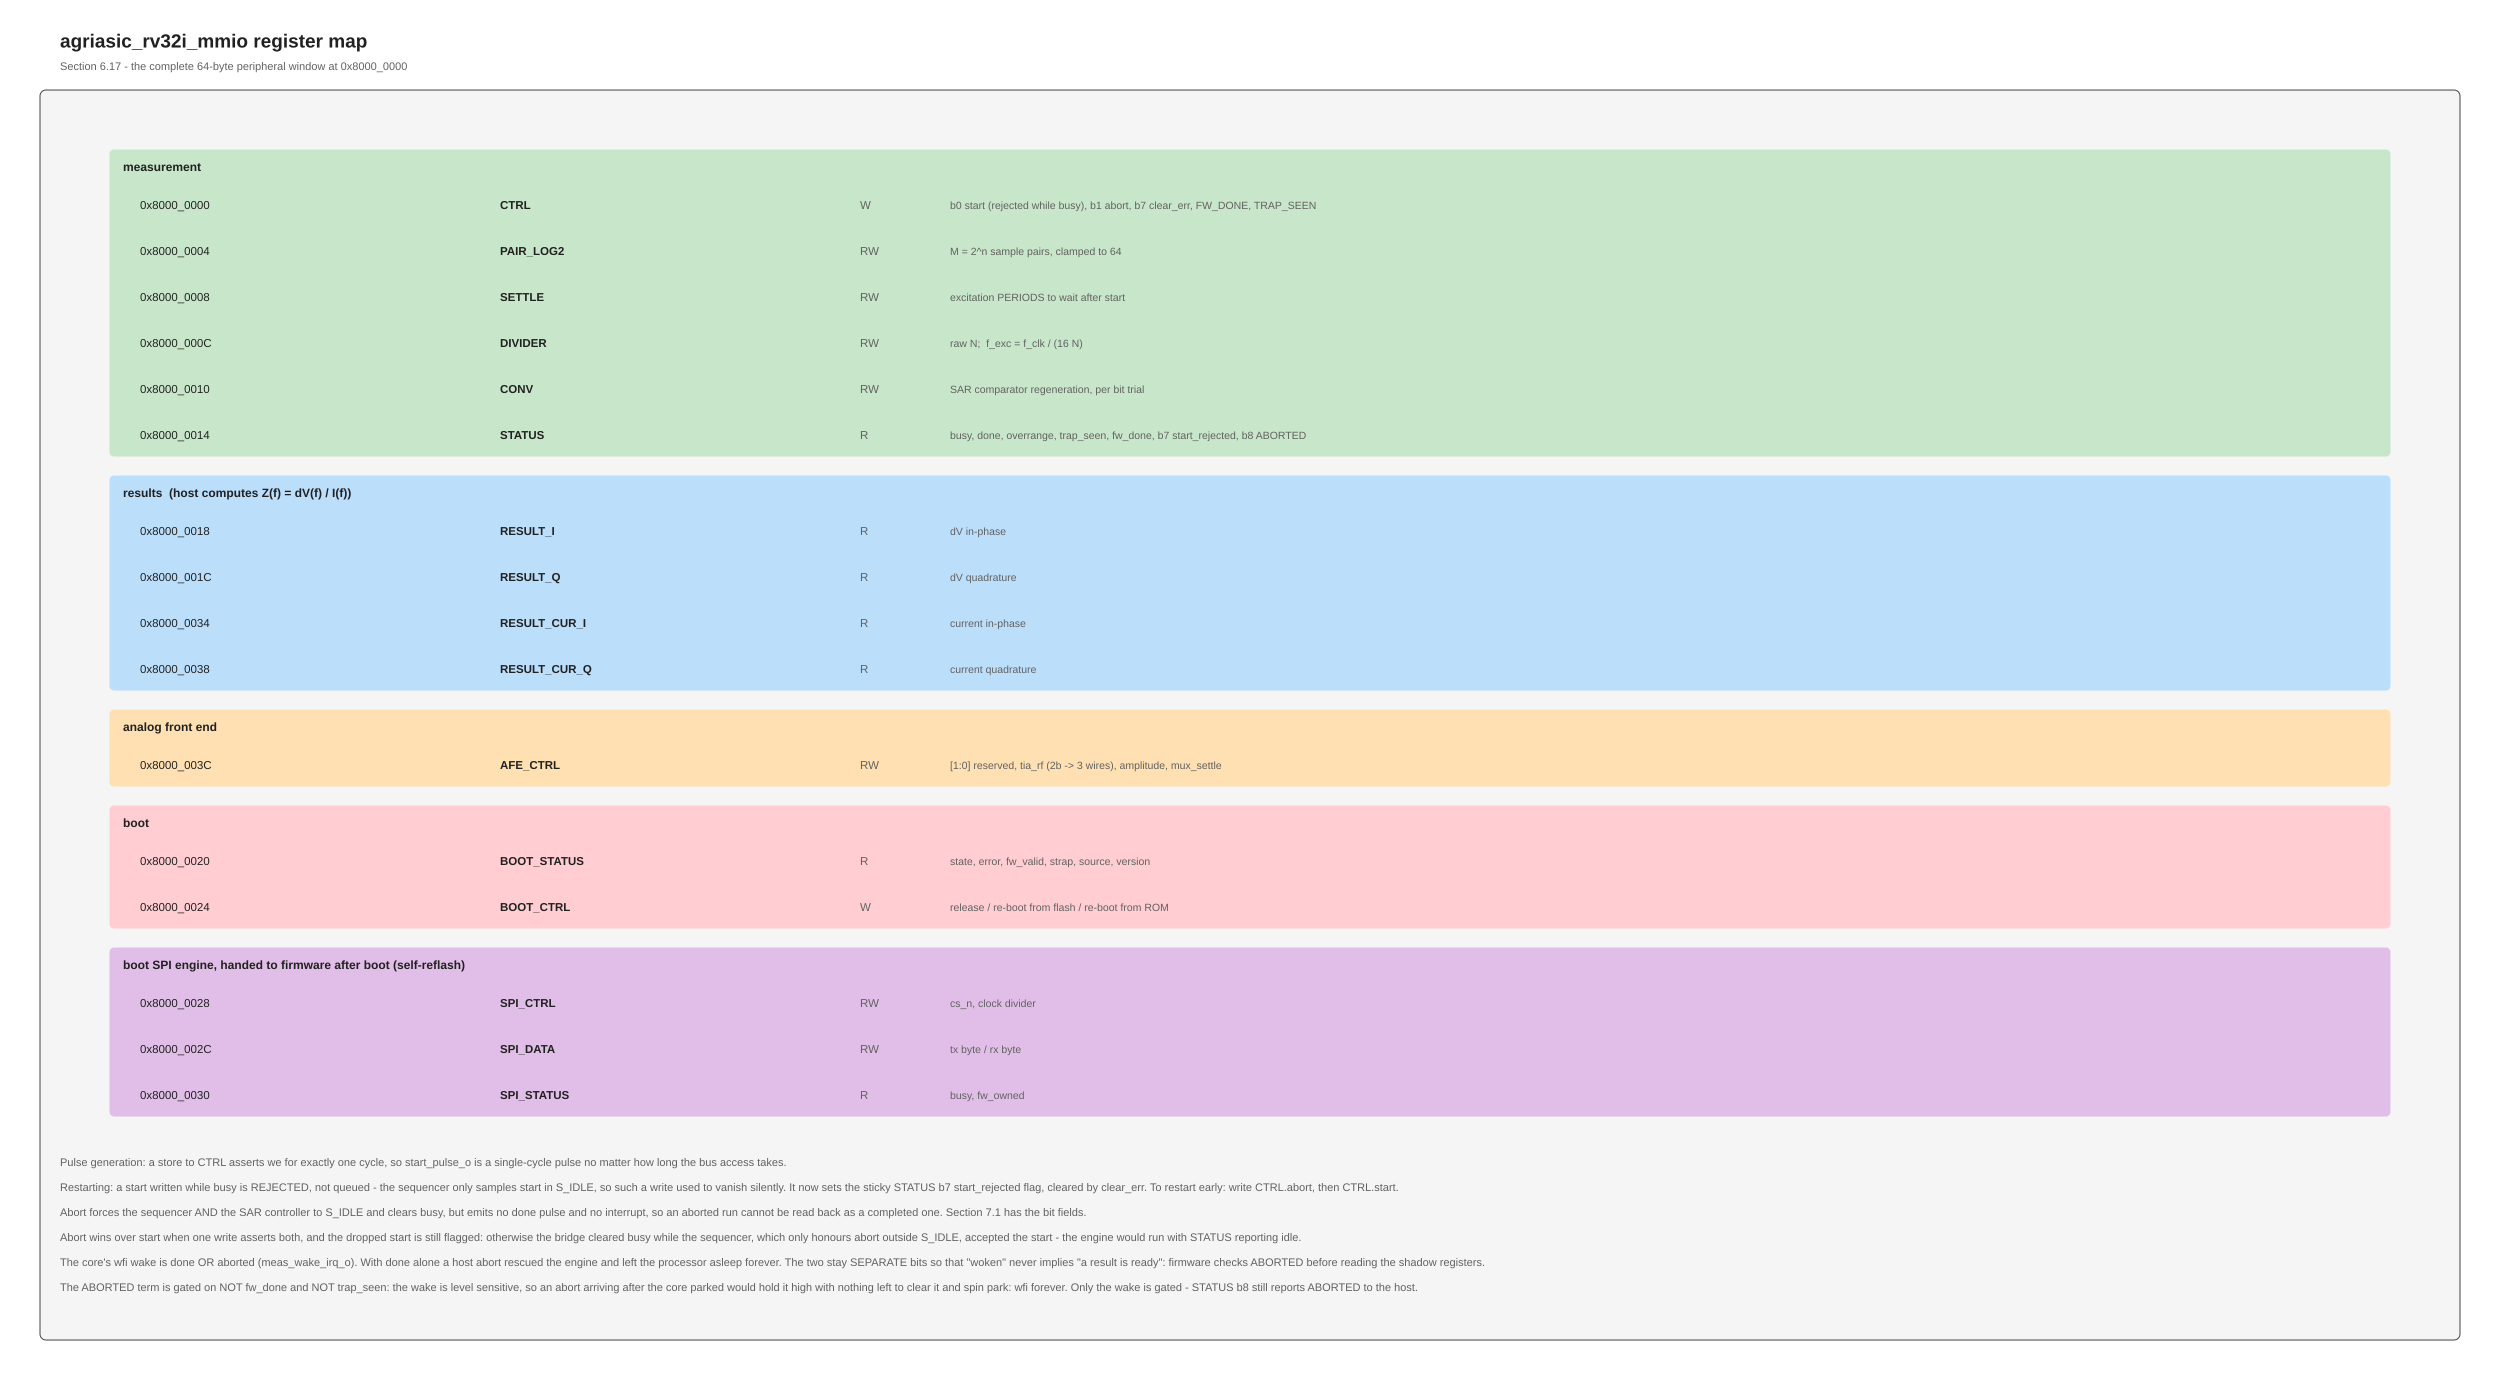
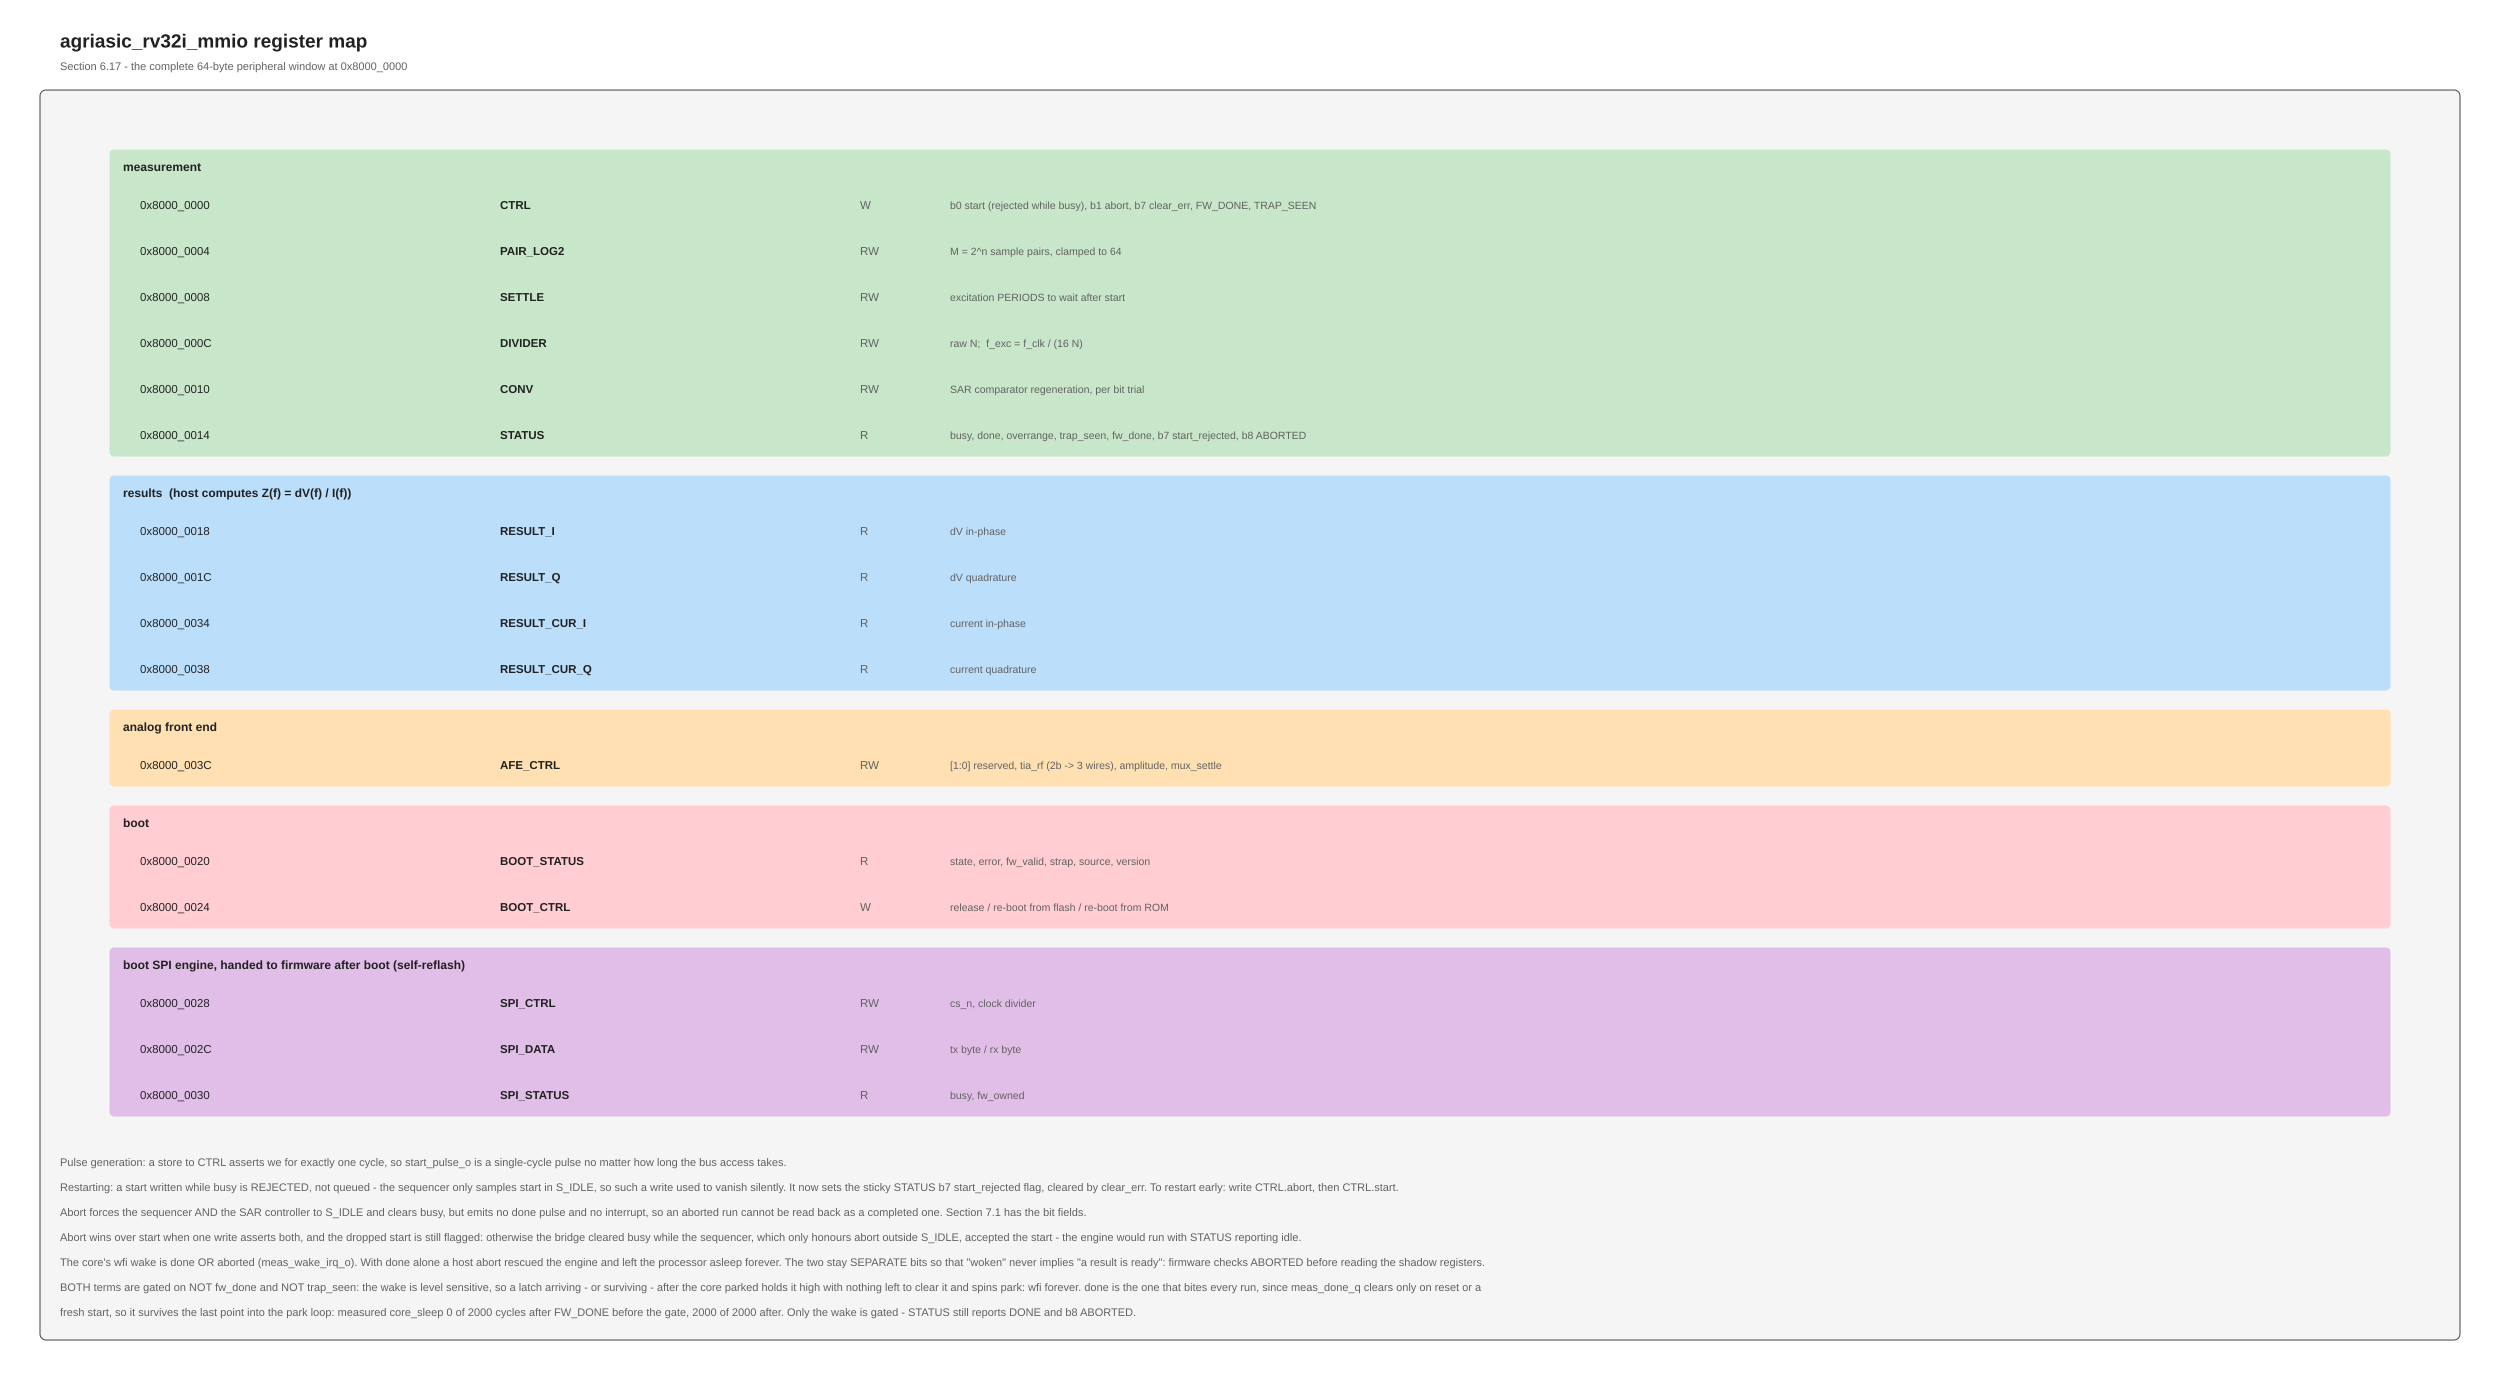
<svg xmlns="http://www.w3.org/2000/svg" width="5000" height="2800" viewBox="0 0 5000 2800" role="img" aria-labelledby="t d">
  <defs>
    <marker id="mb" markerWidth="10" markerHeight="8" refX="9" refY="4" orient="auto">
      <path d="M0,0 L10,4 L0,8 z" fill="#1565C0" />
    </marker>
    <marker id="mg" markerWidth="10" markerHeight="8" refX="9" refY="4" orient="auto">
      <path d="M0,0 L10,4 L0,8 z" fill="#1B5E20" />
    </marker>
    <marker id="mo" markerWidth="10" markerHeight="8" refX="9" refY="4" orient="auto">
      <path d="M0,0 L10,4 L0,8 z" fill="#E65100" />
    </marker>
    <marker id="mp" markerWidth="10" markerHeight="8" refX="9" refY="4" orient="auto">
      <path d="M0,0 L10,4 L0,8 z" fill="#7B1FA2" />
    </marker>
    <marker id="mr" markerWidth="10" markerHeight="8" refX="9" refY="4" orient="auto">
      <path d="M0,0 L10,4 L0,8 z" fill="#B71C1C" />
    </marker>
    <marker id="mk" markerWidth="10" markerHeight="8" refX="9" refY="4" orient="auto">
      <path d="M0,0 L10,4 L0,8 z" fill="#212121" />
    </marker>
    <marker id="my" markerWidth="10" markerHeight="8" refX="9" refY="4" orient="auto">
      <path d="M0,0 L10,4 L0,8 z" fill="#616161" />
    </marker>
  </defs>
  <rect width="5000" height="2800" fill="#fff" />
  <text x="120" y="95" font-family="Arial" font-size="38" font-weight="700" fill="#212121">agriasic_rv32i_mmio register map</text>
  <text x="120" y="140" font-family="Arial" font-size="22" fill="#616161">Section 6.17 - the complete 64-byte peripheral window at 0x8000_0000</text>
  <rect x="80" y="180" width="4840" height="2500" rx="12" fill="#F5F5F5" stroke="#444" stroke-width="2" />
  <rect x="220" y="300" width="4560" height="612" rx="8" fill="#C8E6C9" stroke="#C8E6C9" stroke-width="2" />
  <text x="246" y="342" font-family="Arial" font-size="24" font-weight="700" fill="#212121" xml:space="preserve">measurement</text>
  <text x="280" y="418" font-family="Arial" font-size="23" fill="#212121" xml:space="preserve">0x8000_0000</text>
  <text x="1000" y="418" font-family="Arial" font-size="23" font-weight="700" fill="#212121" xml:space="preserve">CTRL</text>
  <text x="1720" y="418" font-family="Arial" font-size="23" fill="#616161" xml:space="preserve">W</text>
  <text x="1900" y="418" font-family="Arial" font-size="21" fill="#616161" xml:space="preserve">b0 start (rejected while busy), b1 abort, b7 clear_err, FW_DONE, TRAP_SEEN</text>
  <text x="280" y="510" font-family="Arial" font-size="23" fill="#212121" xml:space="preserve">0x8000_0004</text>
  <text x="1000" y="510" font-family="Arial" font-size="23" font-weight="700" fill="#212121" xml:space="preserve">PAIR_LOG2</text>
  <text x="1720" y="510" font-family="Arial" font-size="23" fill="#616161" xml:space="preserve">RW</text>
  <text x="1900" y="510" font-family="Arial" font-size="21" fill="#616161" xml:space="preserve">M = 2^n sample pairs, clamped to 64</text>
  <text x="280" y="602" font-family="Arial" font-size="23" fill="#212121" xml:space="preserve">0x8000_0008</text>
  <text x="1000" y="602" font-family="Arial" font-size="23" font-weight="700" fill="#212121" xml:space="preserve">SETTLE</text>
  <text x="1720" y="602" font-family="Arial" font-size="23" fill="#616161" xml:space="preserve">RW</text>
  <text x="1900" y="602" font-family="Arial" font-size="21" fill="#616161" xml:space="preserve">excitation PERIODS to wait after start</text>
  <text x="280" y="694" font-family="Arial" font-size="23" fill="#212121" xml:space="preserve">0x8000_000C</text>
  <text x="1000" y="694" font-family="Arial" font-size="23" font-weight="700" fill="#212121" xml:space="preserve">DIVIDER</text>
  <text x="1720" y="694" font-family="Arial" font-size="23" fill="#616161" xml:space="preserve">RW</text>
  <text x="1900" y="694" font-family="Arial" font-size="21" fill="#616161" xml:space="preserve">raw N;  f_exc = f_clk / (16 N)</text>
  <text x="280" y="786" font-family="Arial" font-size="23" fill="#212121" xml:space="preserve">0x8000_0010</text>
  <text x="1000" y="786" font-family="Arial" font-size="23" font-weight="700" fill="#212121" xml:space="preserve">CONV</text>
  <text x="1720" y="786" font-family="Arial" font-size="23" fill="#616161" xml:space="preserve">RW</text>
  <text x="1900" y="786" font-family="Arial" font-size="21" fill="#616161" xml:space="preserve">SAR comparator regeneration, per bit trial</text>
  <text x="280" y="878" font-family="Arial" font-size="23" fill="#212121" xml:space="preserve">0x8000_0014</text>
  <text x="1000" y="878" font-family="Arial" font-size="23" font-weight="700" fill="#212121" xml:space="preserve">STATUS</text>
  <text x="1720" y="878" font-family="Arial" font-size="23" fill="#616161" xml:space="preserve">R</text>
  <text x="1900" y="878" font-family="Arial" font-size="21" fill="#616161" xml:space="preserve">busy, done, overrange, trap_seen, fw_done, b7 start_rejected, b8 ABORTED</text>
  <rect x="220" y="952" width="4560" height="428" rx="8" fill="#BBDEFB" stroke="#BBDEFB" stroke-width="2" />
  <text x="246" y="994" font-family="Arial" font-size="24" font-weight="700" fill="#212121" xml:space="preserve">results  (host computes Z(f) = dV(f) / I(f))</text>
  <text x="280" y="1070" font-family="Arial" font-size="23" fill="#212121" xml:space="preserve">0x8000_0018</text>
  <text x="1000" y="1070" font-family="Arial" font-size="23" font-weight="700" fill="#212121" xml:space="preserve">RESULT_I</text>
  <text x="1720" y="1070" font-family="Arial" font-size="23" fill="#616161" xml:space="preserve">R</text>
  <text x="1900" y="1070" font-family="Arial" font-size="21" fill="#616161" xml:space="preserve">dV in-phase</text>
  <text x="280" y="1162" font-family="Arial" font-size="23" fill="#212121" xml:space="preserve">0x8000_001C</text>
  <text x="1000" y="1162" font-family="Arial" font-size="23" font-weight="700" fill="#212121" xml:space="preserve">RESULT_Q</text>
  <text x="1720" y="1162" font-family="Arial" font-size="23" fill="#616161" xml:space="preserve">R</text>
  <text x="1900" y="1162" font-family="Arial" font-size="21" fill="#616161" xml:space="preserve">dV quadrature</text>
  <text x="280" y="1254" font-family="Arial" font-size="23" fill="#212121" xml:space="preserve">0x8000_0034</text>
  <text x="1000" y="1254" font-family="Arial" font-size="23" font-weight="700" fill="#212121" xml:space="preserve">RESULT_CUR_I</text>
  <text x="1720" y="1254" font-family="Arial" font-size="23" fill="#616161" xml:space="preserve">R</text>
  <text x="1900" y="1254" font-family="Arial" font-size="21" fill="#616161" xml:space="preserve">current in-phase</text>
  <text x="280" y="1346" font-family="Arial" font-size="23" fill="#212121" xml:space="preserve">0x8000_0038</text>
  <text x="1000" y="1346" font-family="Arial" font-size="23" font-weight="700" fill="#212121" xml:space="preserve">RESULT_CUR_Q</text>
  <text x="1720" y="1346" font-family="Arial" font-size="23" fill="#616161" xml:space="preserve">R</text>
  <text x="1900" y="1346" font-family="Arial" font-size="21" fill="#616161" xml:space="preserve">current quadrature</text>
  <rect x="220" y="1420" width="4560" height="152" rx="8" fill="#FFE0B2" stroke="#FFE0B2" stroke-width="2" />
  <text x="246" y="1462" font-family="Arial" font-size="24" font-weight="700" fill="#212121" xml:space="preserve">analog front end</text>
  <text x="280" y="1538" font-family="Arial" font-size="23" fill="#212121" xml:space="preserve">0x8000_003C</text>
  <text x="1000" y="1538" font-family="Arial" font-size="23" font-weight="700" fill="#212121" xml:space="preserve">AFE_CTRL</text>
  <text x="1720" y="1538" font-family="Arial" font-size="23" fill="#616161" xml:space="preserve">RW</text>
  <text x="1900" y="1538" font-family="Arial" font-size="21" fill="#616161" xml:space="preserve">[1:0] reserved, tia_rf (2b -&gt; 3 wires), amplitude, mux_settle</text>
  <rect x="220" y="1612" width="4560" height="244" rx="8" fill="#FFCDD2" stroke="#FFCDD2" stroke-width="2" />
  <text x="246" y="1654" font-family="Arial" font-size="24" font-weight="700" fill="#212121" xml:space="preserve">boot</text>
  <text x="280" y="1730" font-family="Arial" font-size="23" fill="#212121" xml:space="preserve">0x8000_0020</text>
  <text x="1000" y="1730" font-family="Arial" font-size="23" font-weight="700" fill="#212121" xml:space="preserve">BOOT_STATUS</text>
  <text x="1720" y="1730" font-family="Arial" font-size="23" fill="#616161" xml:space="preserve">R</text>
  <text x="1900" y="1730" font-family="Arial" font-size="21" fill="#616161" xml:space="preserve">state, error, fw_valid, strap, source, version</text>
  <text x="280" y="1822" font-family="Arial" font-size="23" fill="#212121" xml:space="preserve">0x8000_0024</text>
  <text x="1000" y="1822" font-family="Arial" font-size="23" font-weight="700" fill="#212121" xml:space="preserve">BOOT_CTRL</text>
  <text x="1720" y="1822" font-family="Arial" font-size="23" fill="#616161" xml:space="preserve">W</text>
  <text x="1900" y="1822" font-family="Arial" font-size="21" fill="#616161" xml:space="preserve">release / re-boot from flash / re-boot from ROM</text>
  <rect x="220" y="1896" width="4560" height="336" rx="8" fill="#E1BEE7" stroke="#E1BEE7" stroke-width="2" />
  <text x="246" y="1938" font-family="Arial" font-size="24" font-weight="700" fill="#212121" xml:space="preserve">boot SPI engine, handed to firmware after boot (self-reflash)</text>
  <text x="280" y="2014" font-family="Arial" font-size="23" fill="#212121" xml:space="preserve">0x8000_0028</text>
  <text x="1000" y="2014" font-family="Arial" font-size="23" font-weight="700" fill="#212121" xml:space="preserve">SPI_CTRL</text>
  <text x="1720" y="2014" font-family="Arial" font-size="23" fill="#616161" xml:space="preserve">RW</text>
  <text x="1900" y="2014" font-family="Arial" font-size="21" fill="#616161" xml:space="preserve">cs_n, clock divider</text>
  <text x="280" y="2106" font-family="Arial" font-size="23" fill="#212121" xml:space="preserve">0x8000_002C</text>
  <text x="1000" y="2106" font-family="Arial" font-size="23" font-weight="700" fill="#212121" xml:space="preserve">SPI_DATA</text>
  <text x="1720" y="2106" font-family="Arial" font-size="23" fill="#616161" xml:space="preserve">RW</text>
  <text x="1900" y="2106" font-family="Arial" font-size="21" fill="#616161" xml:space="preserve">tx byte / rx byte</text>
  <text x="280" y="2198" font-family="Arial" font-size="23" fill="#212121" xml:space="preserve">0x8000_0030</text>
  <text x="1000" y="2198" font-family="Arial" font-size="23" font-weight="700" fill="#212121" xml:space="preserve">SPI_STATUS</text>
  <text x="1720" y="2198" font-family="Arial" font-size="23" fill="#616161" xml:space="preserve">R</text>
  <text x="1900" y="2198" font-family="Arial" font-size="21" fill="#616161" xml:space="preserve">busy, fw_owned</text>
  <text x="120" y="2332" font-family="Arial" font-size="22" fill="#616161" xml:space="preserve">Pulse generation: a store to CTRL asserts we for exactly one cycle, so start_pulse_o is a single-cycle pulse no matter how long the bus access takes.</text>
  <text x="120" y="2382" font-family="Arial" font-size="22" fill="#616161" xml:space="preserve">Restarting: a start written while busy is REJECTED, not queued - the sequencer only samples start in S_IDLE, so such a write used to vanish silently. It now sets the sticky STATUS b7 start_rejected flag, cleared by clear_err. To restart early: write CTRL.abort, then CTRL.start.</text>
  <text x="120" y="2432" font-family="Arial" font-size="22" fill="#616161" xml:space="preserve">Abort forces the sequencer AND the SAR controller to S_IDLE and clears busy, but emits no done pulse and no interrupt, so an aborted run cannot be read back as a completed one. Section 7.1 has the bit fields.</text>
  <text x="120" y="2482" font-family="Arial" font-size="22" fill="#616161" xml:space="preserve">Abort wins over start when one write asserts both, and the dropped start is still flagged: otherwise the bridge cleared busy while the sequencer, which only honours abort outside S_IDLE, accepted the start - the engine would run with STATUS reporting idle.</text>
  <text x="120" y="2532" font-family="Arial" font-size="22" fill="#616161" xml:space="preserve">The core's wfi wake is done OR aborted (meas_wake_irq_o). With done alone a host abort rescued the engine and left the processor asleep forever. The two stay SEPARATE bits so that "woken" never implies "a result is ready": firmware checks ABORTED before reading the shadow registers.</text>
-   <text x="120" y="2582" font-family="Arial" font-size="22" fill="#616161" xml:space="preserve">The ABORTED term is gated on NOT fw_done and NOT trap_seen: the wake is level sensitive, so an abort arriving after the core parked would hold it high with nothing left to clear it and spin park: wfi forever. Only the wake is gated - STATUS b8 still reports ABORTED to the host.</text>
+   <text x="120" y="2582" font-family="Arial" font-size="22" fill="#616161" xml:space="preserve">BOTH terms are gated on NOT fw_done and NOT trap_seen: the wake is level sensitive, so a latch arriving - or surviving - after the core parked holds it high with nothing left to clear it and spins park: wfi forever. done is the one that bites every run, since meas_done_q clears only on reset or a</text>
+   <text x="120" y="2632" font-family="Arial" font-size="22" fill="#616161" xml:space="preserve">fresh start, so it survives the last point into the park loop: measured core_sleep 0 of 2000 cycles after FW_DONE before the gate, 2000 of 2000 after. Only the wake is gated - STATUS still reports DONE and b8 ABORTED.</text>
</svg>
